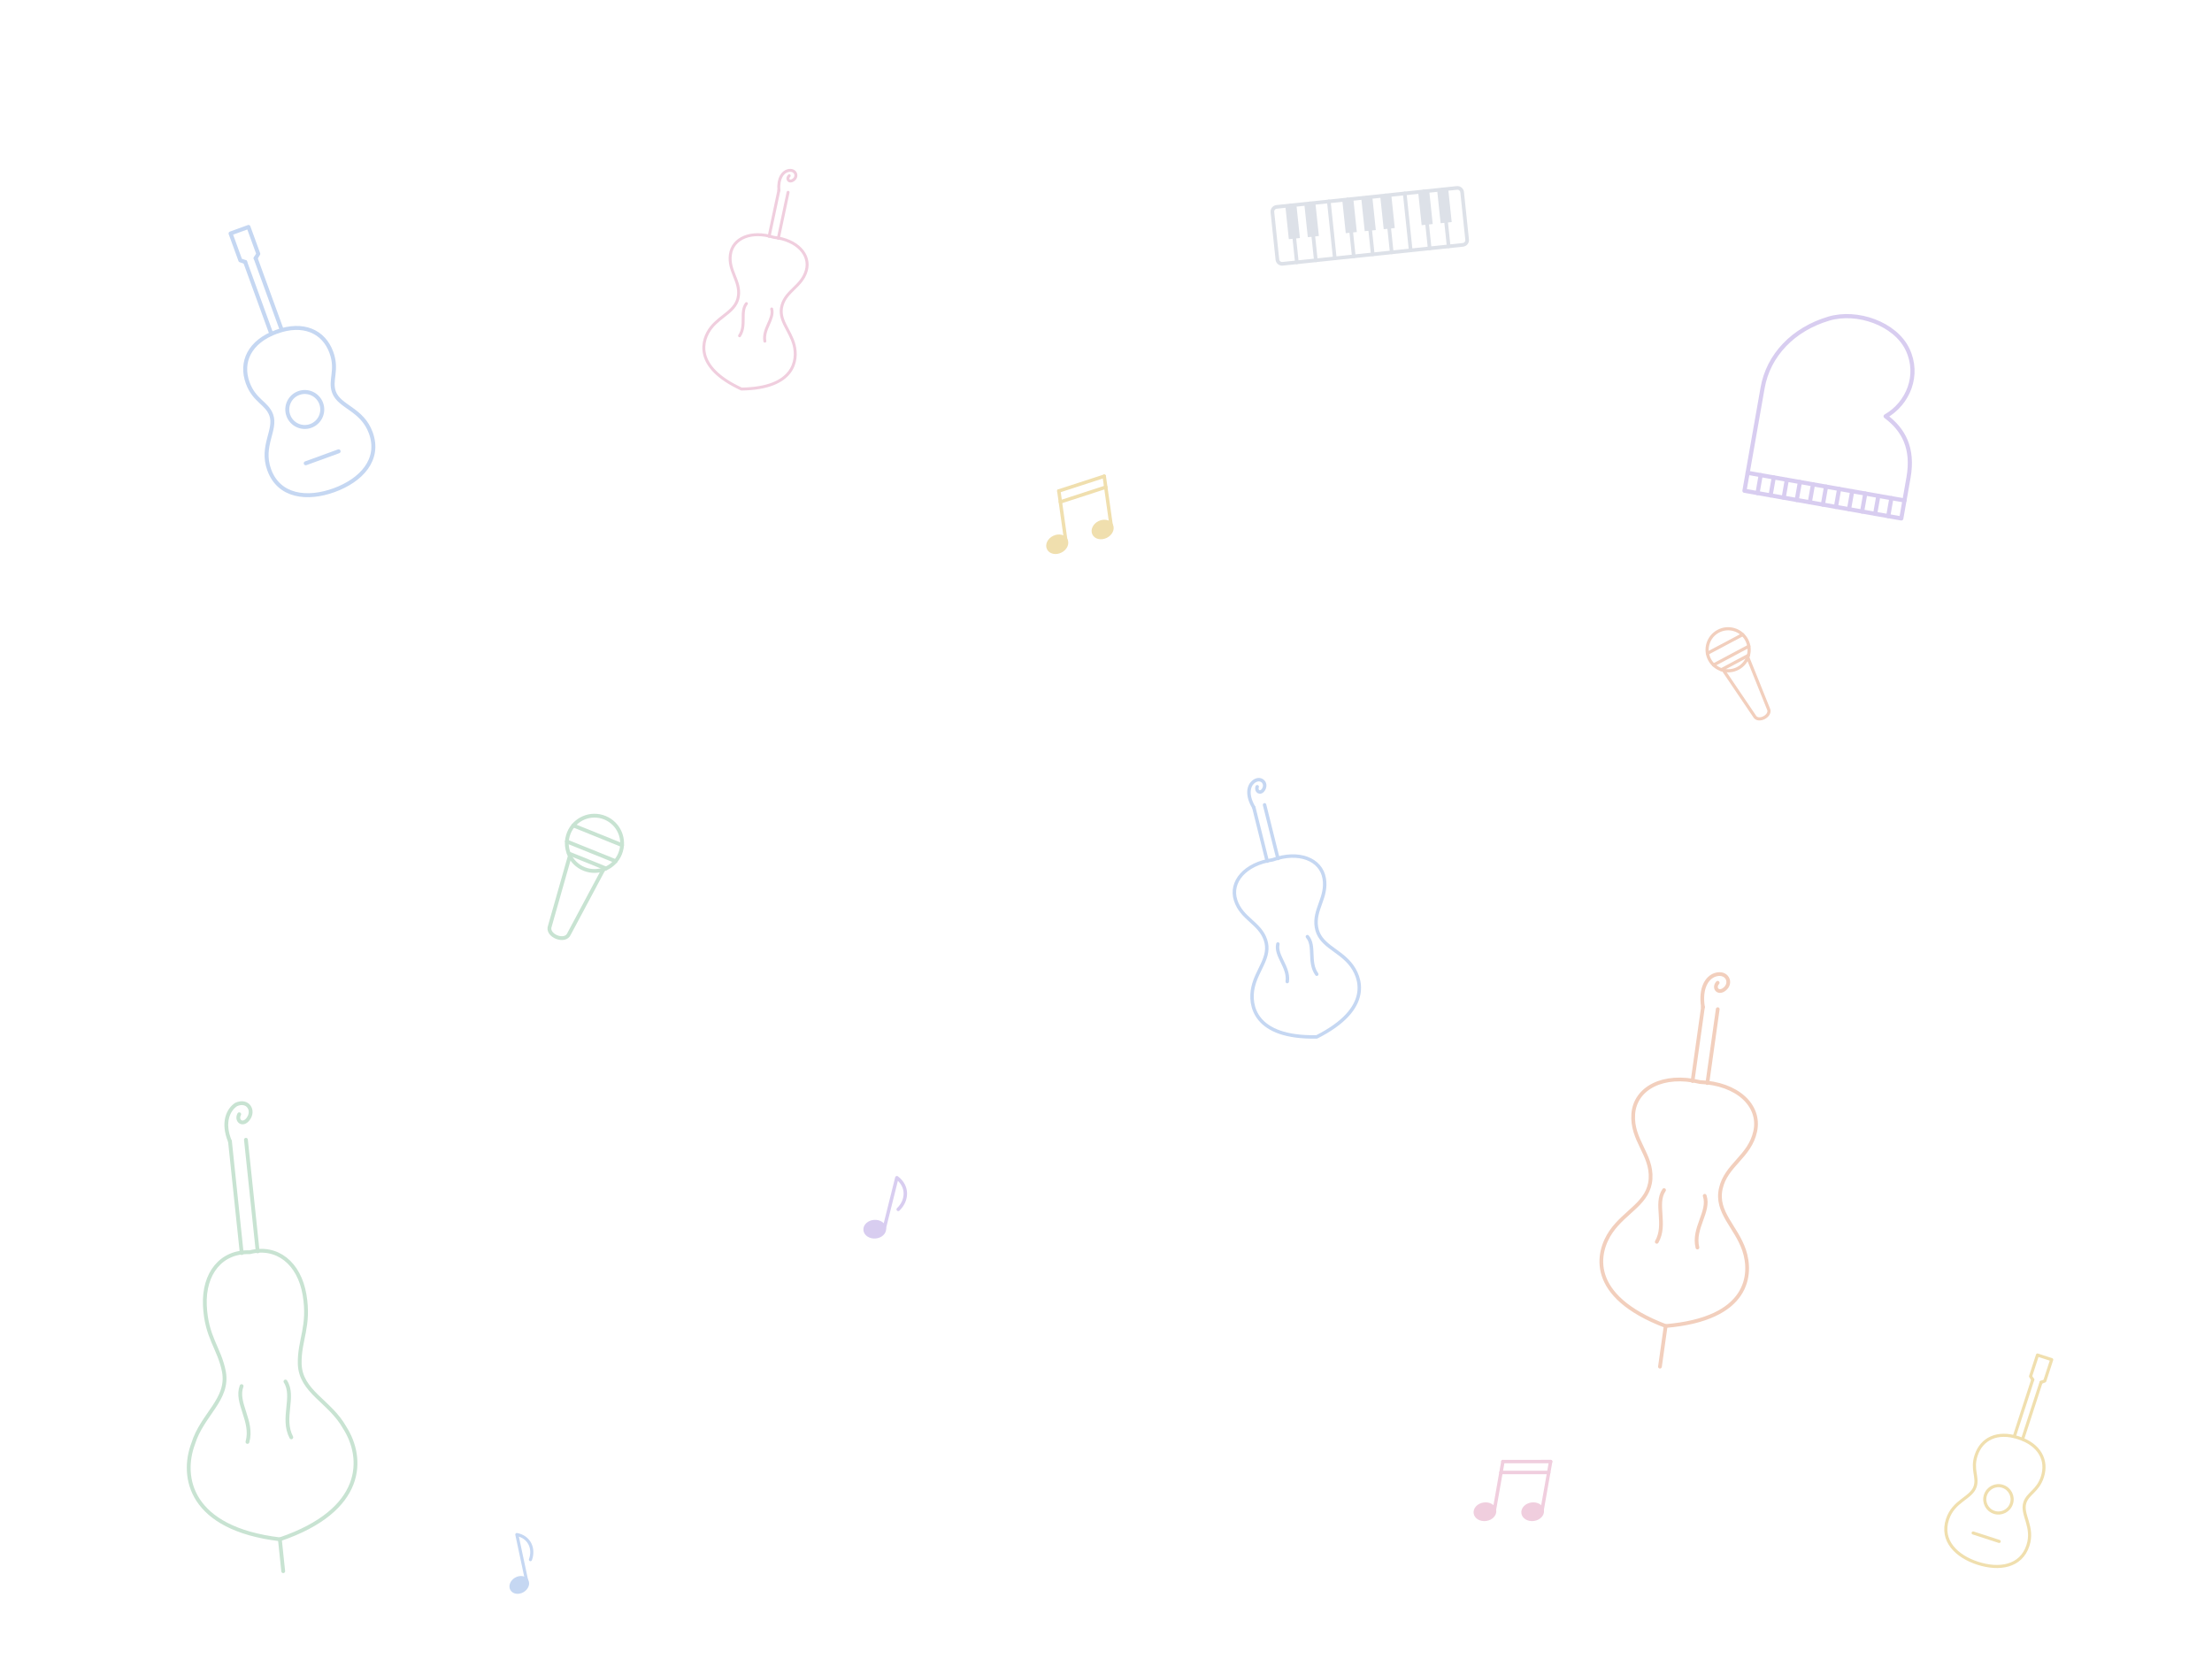
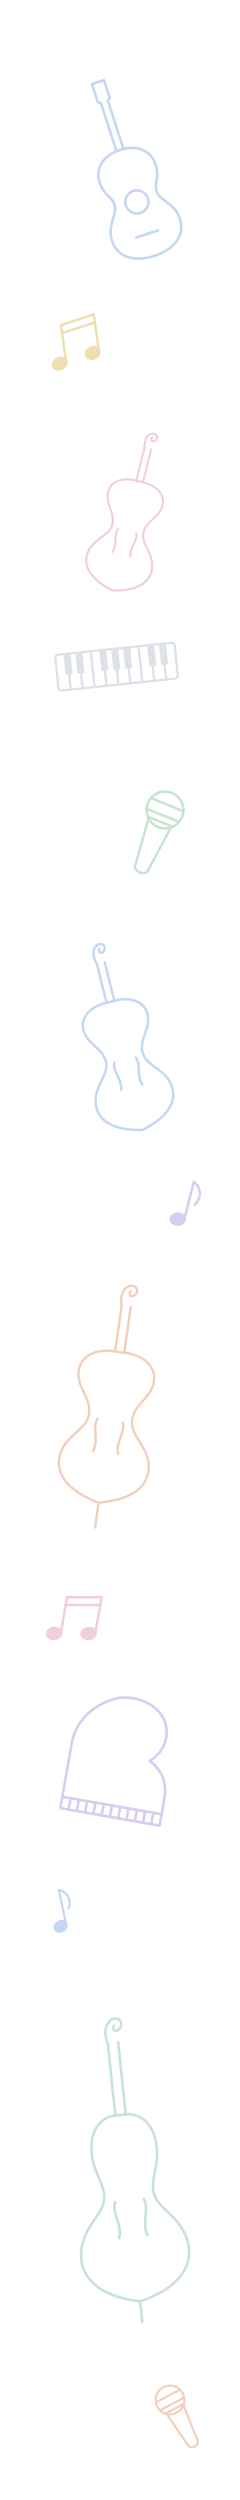
- <svg xmlns="http://www.w3.org/2000/svg" width="1600" height="1200" viewBox="0 0 1600 1200">
+ <svg xmlns="http://www.w3.org/2000/svg" width="240" height="2500" viewBox="0 0 240 2500">
  <defs>
    <g id="fiddle" fill="none">
      <path d="M 0,2 C 20,0 34,10 33,24 C 32,38 20,44 19,57 C 18,70 30,76 36,88 C 42,100 44,124 0,134 C -44,124 -42,100 -36,88 C -30,76 -18,70 -19,57 C -20,44 -32,38 -33,24 C -34,10 -20,0 0,2 Z" />
      <path d="M -4,2 L -4,-38 M 4,2 L 4,-38" />
      <path d="M -4,-38 C -7,-48 -4,-54 0,-56 C 6,-59 10,-53 6,-49 C 3,-46 0,-49 2,-52" />
      <path d="M 11,62 C 15,70 7,80 11,90 M -11,62 C -15,70 -7,80 -11,90" />
    </g>
    <g id="guitar" fill="none">
      <path d="M 0,0 C 18,0 28,10 28,24 C 28,36 21,40 21,48 C 21,58 34,64 34,80 C 34,98 18,106 0,106 C -18,106 -34,98 -34,80 C -34,64 -21,58 -21,48 C -21,40 -28,36 -28,24 C -28,10 -18,0 0,0 Z" />
      <circle cx="0" cy="52" r="11" />
      <path d="M -11,84 L 11,84" />
      <path d="M -3.5,0 L -3.5,-48 M 3.5,0 L 3.5,-48" />
      <path d="M -3.5,-48 L -6,-50 L -6,-68 L 6,-68 L 6,-50 L 3.5,-48" />
    </g>
    <g id="mic" fill="none">
      <circle cx="0" cy="0" r="16" />
      <path d="M -15.2,-5 L 15.2,-5 M -15.2,5 L 15.2,5" />
      <path d="M -11.6,11 L 11.6,11" />
      <path d="M -10.5,12 L -6,54 C -6,60 6,60 6,54 L 10.5,12" />
    </g>
    <g id="notes2">
      <ellipse cx="0" cy="34" rx="7" ry="5.5" transform="rotate(-18 0 34)" />
      <ellipse cx="34" cy="28" rx="7" ry="5.5" transform="rotate(-18 34 28)" />
      <path fill="none" d="M 6.5,32 L 6.5,-4 M 40.5,26 L 40.5,-10" />
      <path fill="none" d="M 6.5,-4 L 40.5,-10 M 6.5,4 L 40.5,-2" />
    </g>
    <g id="note1">
      <ellipse cx="0" cy="30" rx="7" ry="5.5" transform="rotate(-18 0 30)" />
      <path fill="none" d="M 6.5,28 L 6.5,-10 C 16,-6 18,4 13,12" />
    </g>
  </defs>
  <g stroke-width="2.5" stroke-linecap="round" stroke-linejoin="round" fill="none">
-     <use href="#guitar" stroke="#c5d7f2" transform="translate(200,240) rotate(-20) scale(1.15)" />
-     <use href="#fiddle" stroke="#f0cede" transform="translate(560,170) rotate(12) scale(0.85)" />
-     <g transform="translate(920,150) rotate(-6) scale(1.15)" stroke="#dde1e8" stroke-width="2.3">
+     <use href="#guitar" stroke="#c5d7f2" transform="translate(120,150) rotate(-18) scale(1.05)" />
+     <g fill="#f0dfae" stroke="#f0dfae" transform="translate(55,330) rotate(-8)">
+       <use href="#notes2" />
+     </g>
+     <use href="#fiddle" stroke="#f0cede" transform="translate(140,480) rotate(14) scale(0.85)" />
+     <g transform="translate(55,655) rotate(-6)" stroke="#dde1e8" stroke-width="2.3">
      <rect x="0" y="0" width="120" height="36" rx="3" />
      <path d="M 12,0 L 12,36 M 24,0 L 24,36 M 36,0 L 36,36 M 48,0 L 48,36 M 60,0 L 60,36 M 72,0 L 72,36 M 84,0 L 84,36 M 96,0 L 96,36 M 108,0 L 108,36" />
      <g fill="#dde1e8" stroke="none">
        <rect x="8.5" y="0" width="7" height="21" />
        <rect x="20.5" y="0" width="7" height="21" />
        <rect x="44.5" y="0" width="7" height="21" />
        <rect x="56.5" y="0" width="7" height="21" />
        <rect x="68.5" y="0" width="7" height="21" />
        <rect x="92.5" y="0" width="7" height="21" />
        <rect x="104.5" y="0" width="7" height="21" />
      </g>
    </g>
-     <g transform="translate(1330,300) rotate(10) scale(1.2)" stroke="#d8cdf0">
+     <use href="#mic" stroke="#c8e3d2" stroke-width="2.2" transform="translate(165,810) rotate(22) scale(1.15)" />
+     <use href="#fiddle" stroke="#c5d7f2" transform="translate(110,1000) rotate(-14)" />
+     <g fill="#d8cdf0" stroke="#d8cdf0" transform="translate(185,1190) rotate(14)">
+       <use href="#note1" />
+     </g>
+     <g stroke="#f2cfbd" stroke-width="2.1" transform="translate(120,1350) rotate(8) scale(1.15)">
+       <use href="#fiddle" />
+       <path d="M 0,134 L 0,156" />
+     </g>
+     <g fill="#f0cede" stroke="#f0cede" transform="translate(60,1600) rotate(10)">
+       <use href="#notes2" />
+     </g>
+     <g transform="translate(120,1760) rotate(10) scale(1.05)" stroke="#d8cdf0">
      <path d="M -48,55 L 48,55 L 48,30 C 48,12 40,2 28,-4 C 40,-14 44,-32 34,-46 C 24,-60 0,-64 -16,-56 C -36,-46 -48,-28 -48,-8 Z" />
      <path d="M -48,44 L 48,44" />
      <path d="M -40,44 L -40,55 M -32,44 L -32,55 M -24,44 L -24,55 M -16,44 L -16,55 M -8,44 L -8,55 M 0,44 L 0,55 M 8,44 L 8,55 M 16,44 L 16,55 M 24,44 L 24,55 M 32,44 L 32,55 M 40,44 L 40,55" />
    </g>
-     <g fill="#f0dfae" stroke="#f0dfae" transform="translate(760,360) rotate(-8)">
-       <use href="#notes2" />
-     </g>
-     <use href="#mic" stroke="#c8e3d2" stroke-width="2.2" transform="translate(430,610) rotate(22) scale(1.25)" />
-     <use href="#fiddle" stroke="#c5d7f2" transform="translate(920,620) rotate(-14)" />
-     <g fill="#d8cdf0" stroke="#d8cdf0" transform="translate(640,860) rotate(14)">
+     <g fill="#c5d7f2" stroke="#c5d7f2" transform="translate(55,1900) rotate(-12) scale(0.9)">
      <use href="#note1" />
    </g>
-     <g stroke="#f2cfbd" stroke-width="2" transform="translate(1230,780) rotate(8) scale(1.35)">
-       <use href="#fiddle" />
-       <path d="M 0,134 L 0,156" />
-     </g>
-     <g transform="translate(180,900) rotate(-6) scale(1.45)" stroke="#c8e3d2" stroke-width="1.9">
+     <g transform="translate(120,2110) rotate(-6) scale(1.3)" stroke="#c8e3d2" stroke-width="2">
      <path d="M 0,4 C 14,2 24,12 25,28 C 26,44 20,50 19,62 C 18,76 32,82 38,96 C 46,112 44,138 0,148 C -44,138 -46,112 -38,96 C -32,82 -18,76 -19,62 C -20,50 -26,44 -25,28 C -24,12 -14,2 0,4 Z" />
      <path d="M -4,4 L -4,-52 M 4,4 L 4,-52" />
      <path d="M -4,-52 C -7,-62 -3,-68 1,-70 C 7,-72 10,-66 6,-62 C 3,-59 0,-62 2,-65" />
      <path d="M 11,70 C 15,78 7,88 11,98 M -11,70 C -15,78 -7,88 -11,98" />
      <path d="M 0,148 L 0,164" />
    </g>
-     <g fill="#f0cede" stroke="#f0cede" transform="translate(1080,1060) rotate(10)">
-       <use href="#notes2" />
-     </g>
-     <use href="#guitar" stroke="#f0dfae" transform="translate(1460,1040) rotate(18) scale(0.9)" />
-     <g fill="#c5d7f2" stroke="#c5d7f2" transform="translate(370,1120) rotate(-12) scale(0.9)">
-       <use href="#note1" />
-     </g>
-     <use href="#mic" stroke="#f2cfbd" stroke-width="2.4" transform="translate(1250,470) rotate(-28) scale(0.95)" />
+     <use href="#mic" stroke="#f2cfbd" stroke-width="2.4" transform="translate(170,2400) rotate(-28) scale(0.9)" />
  </g>
</svg>
